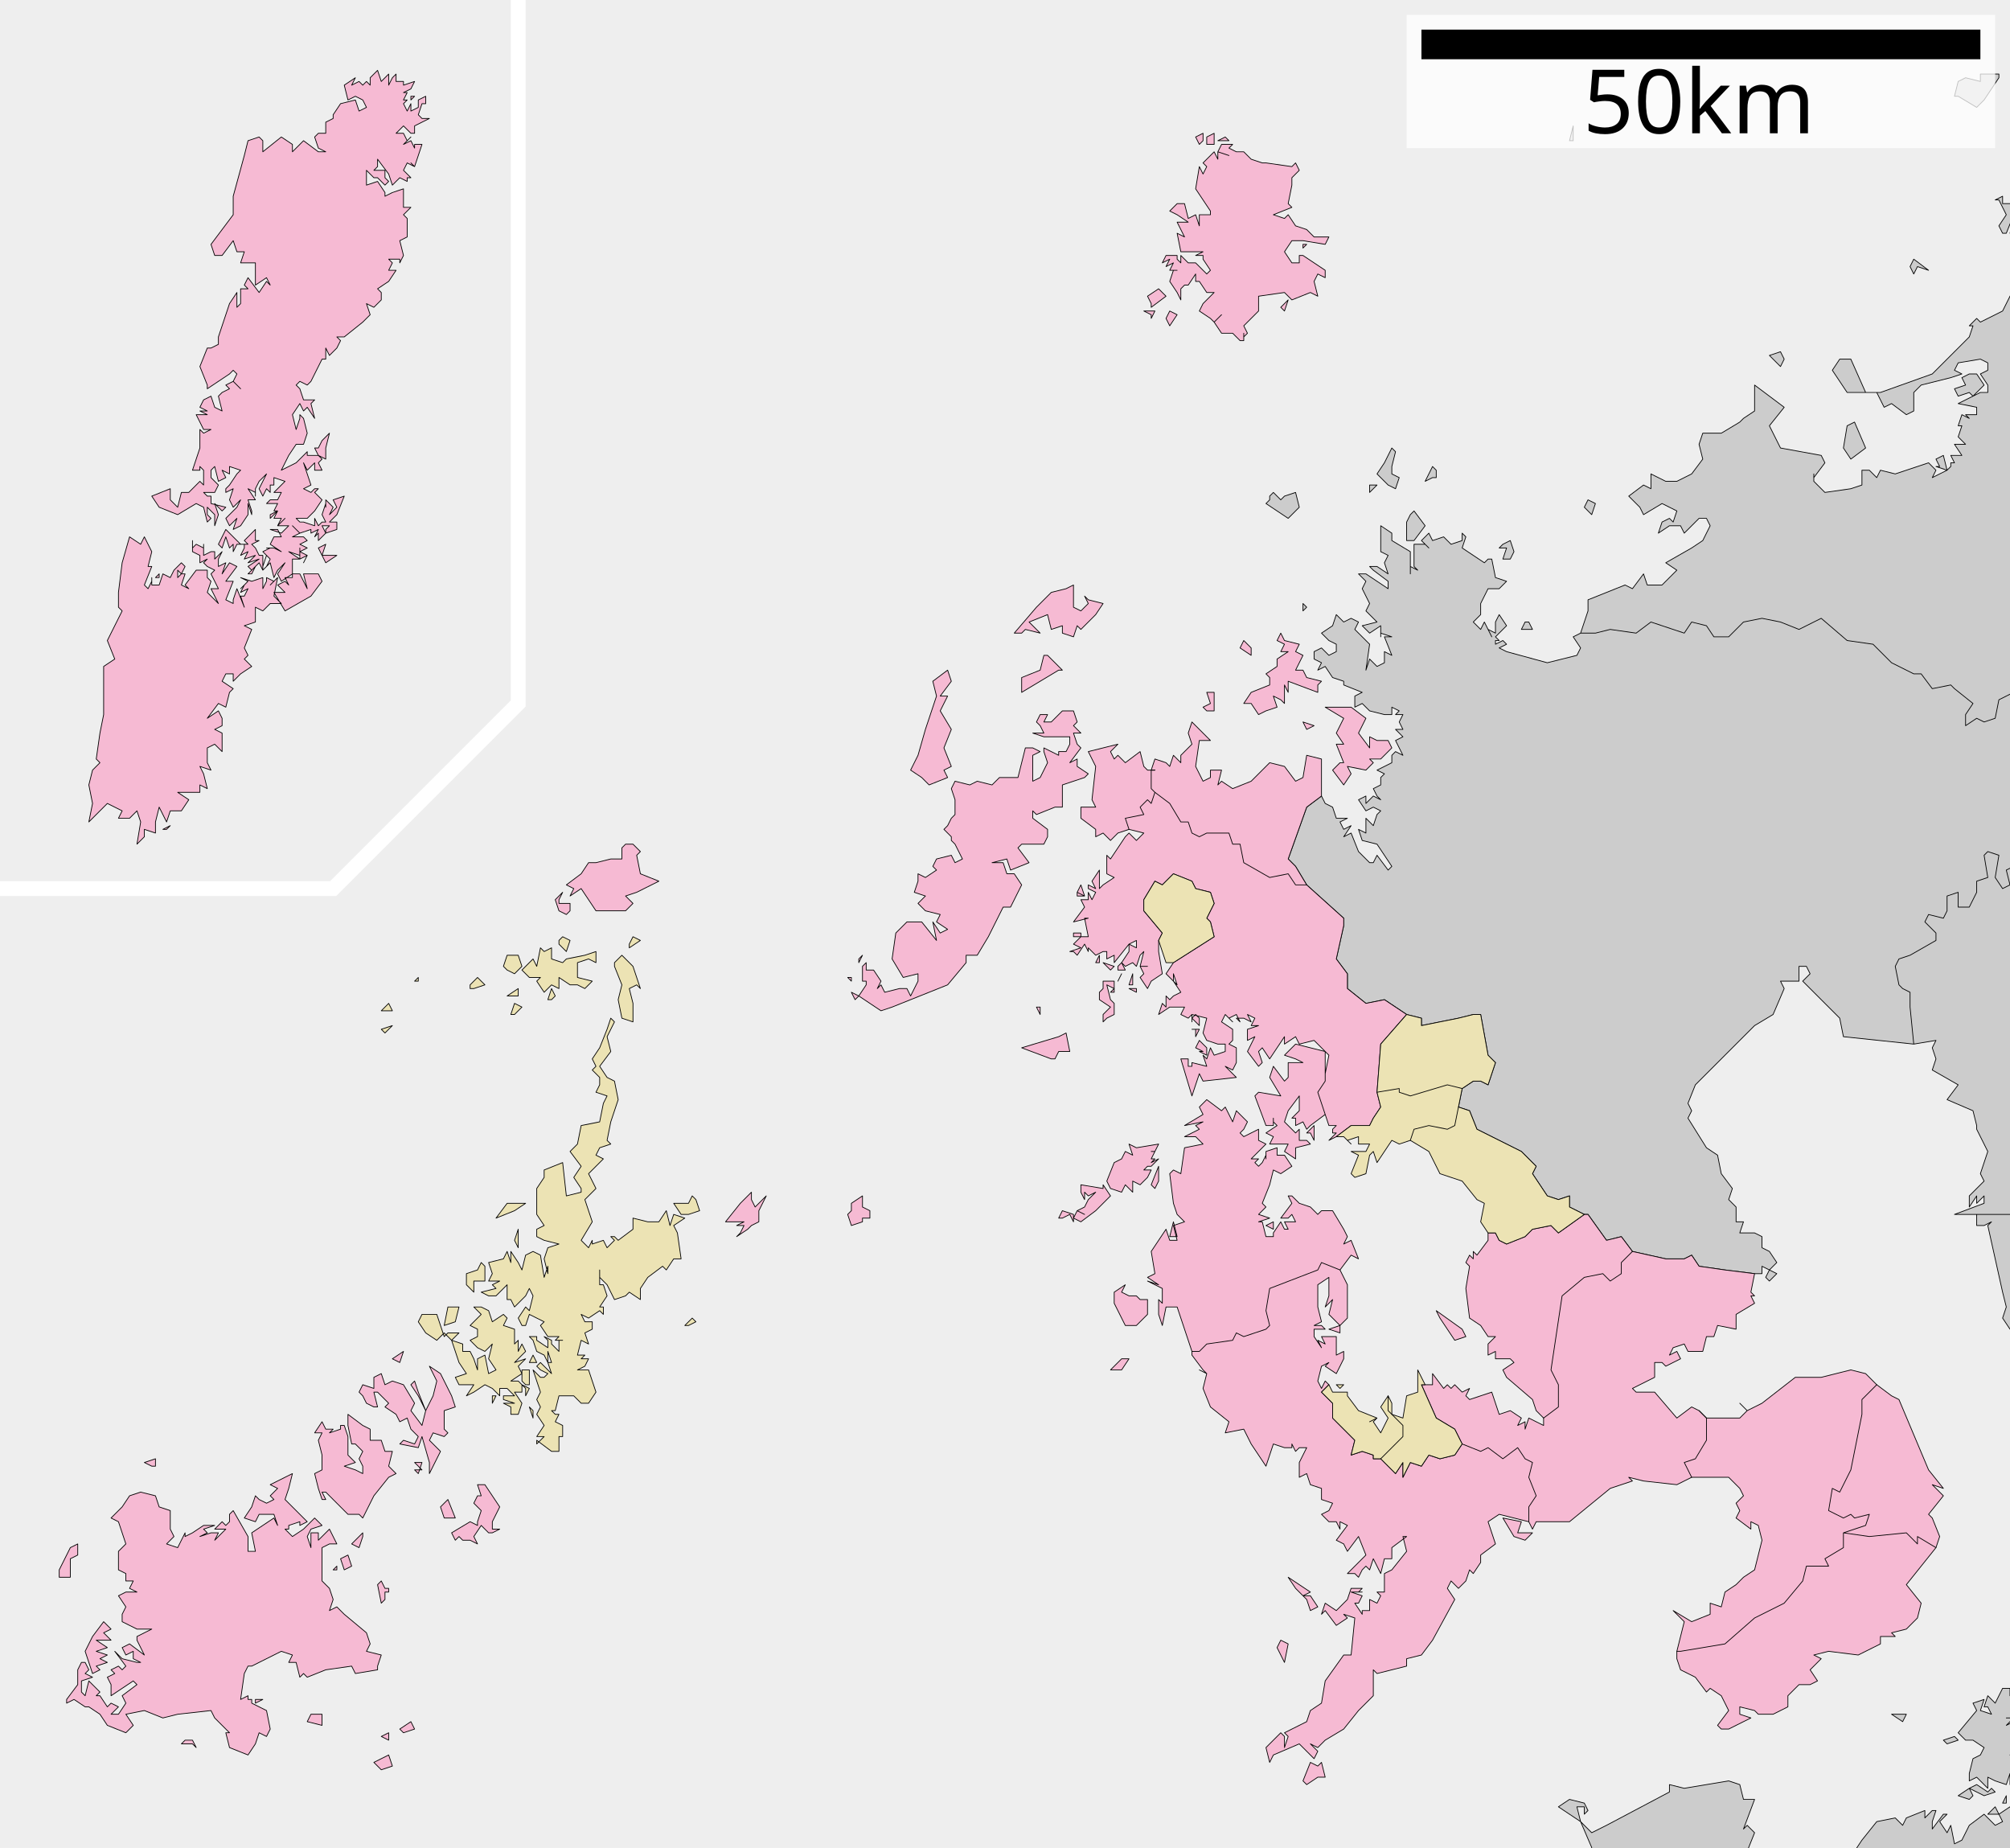
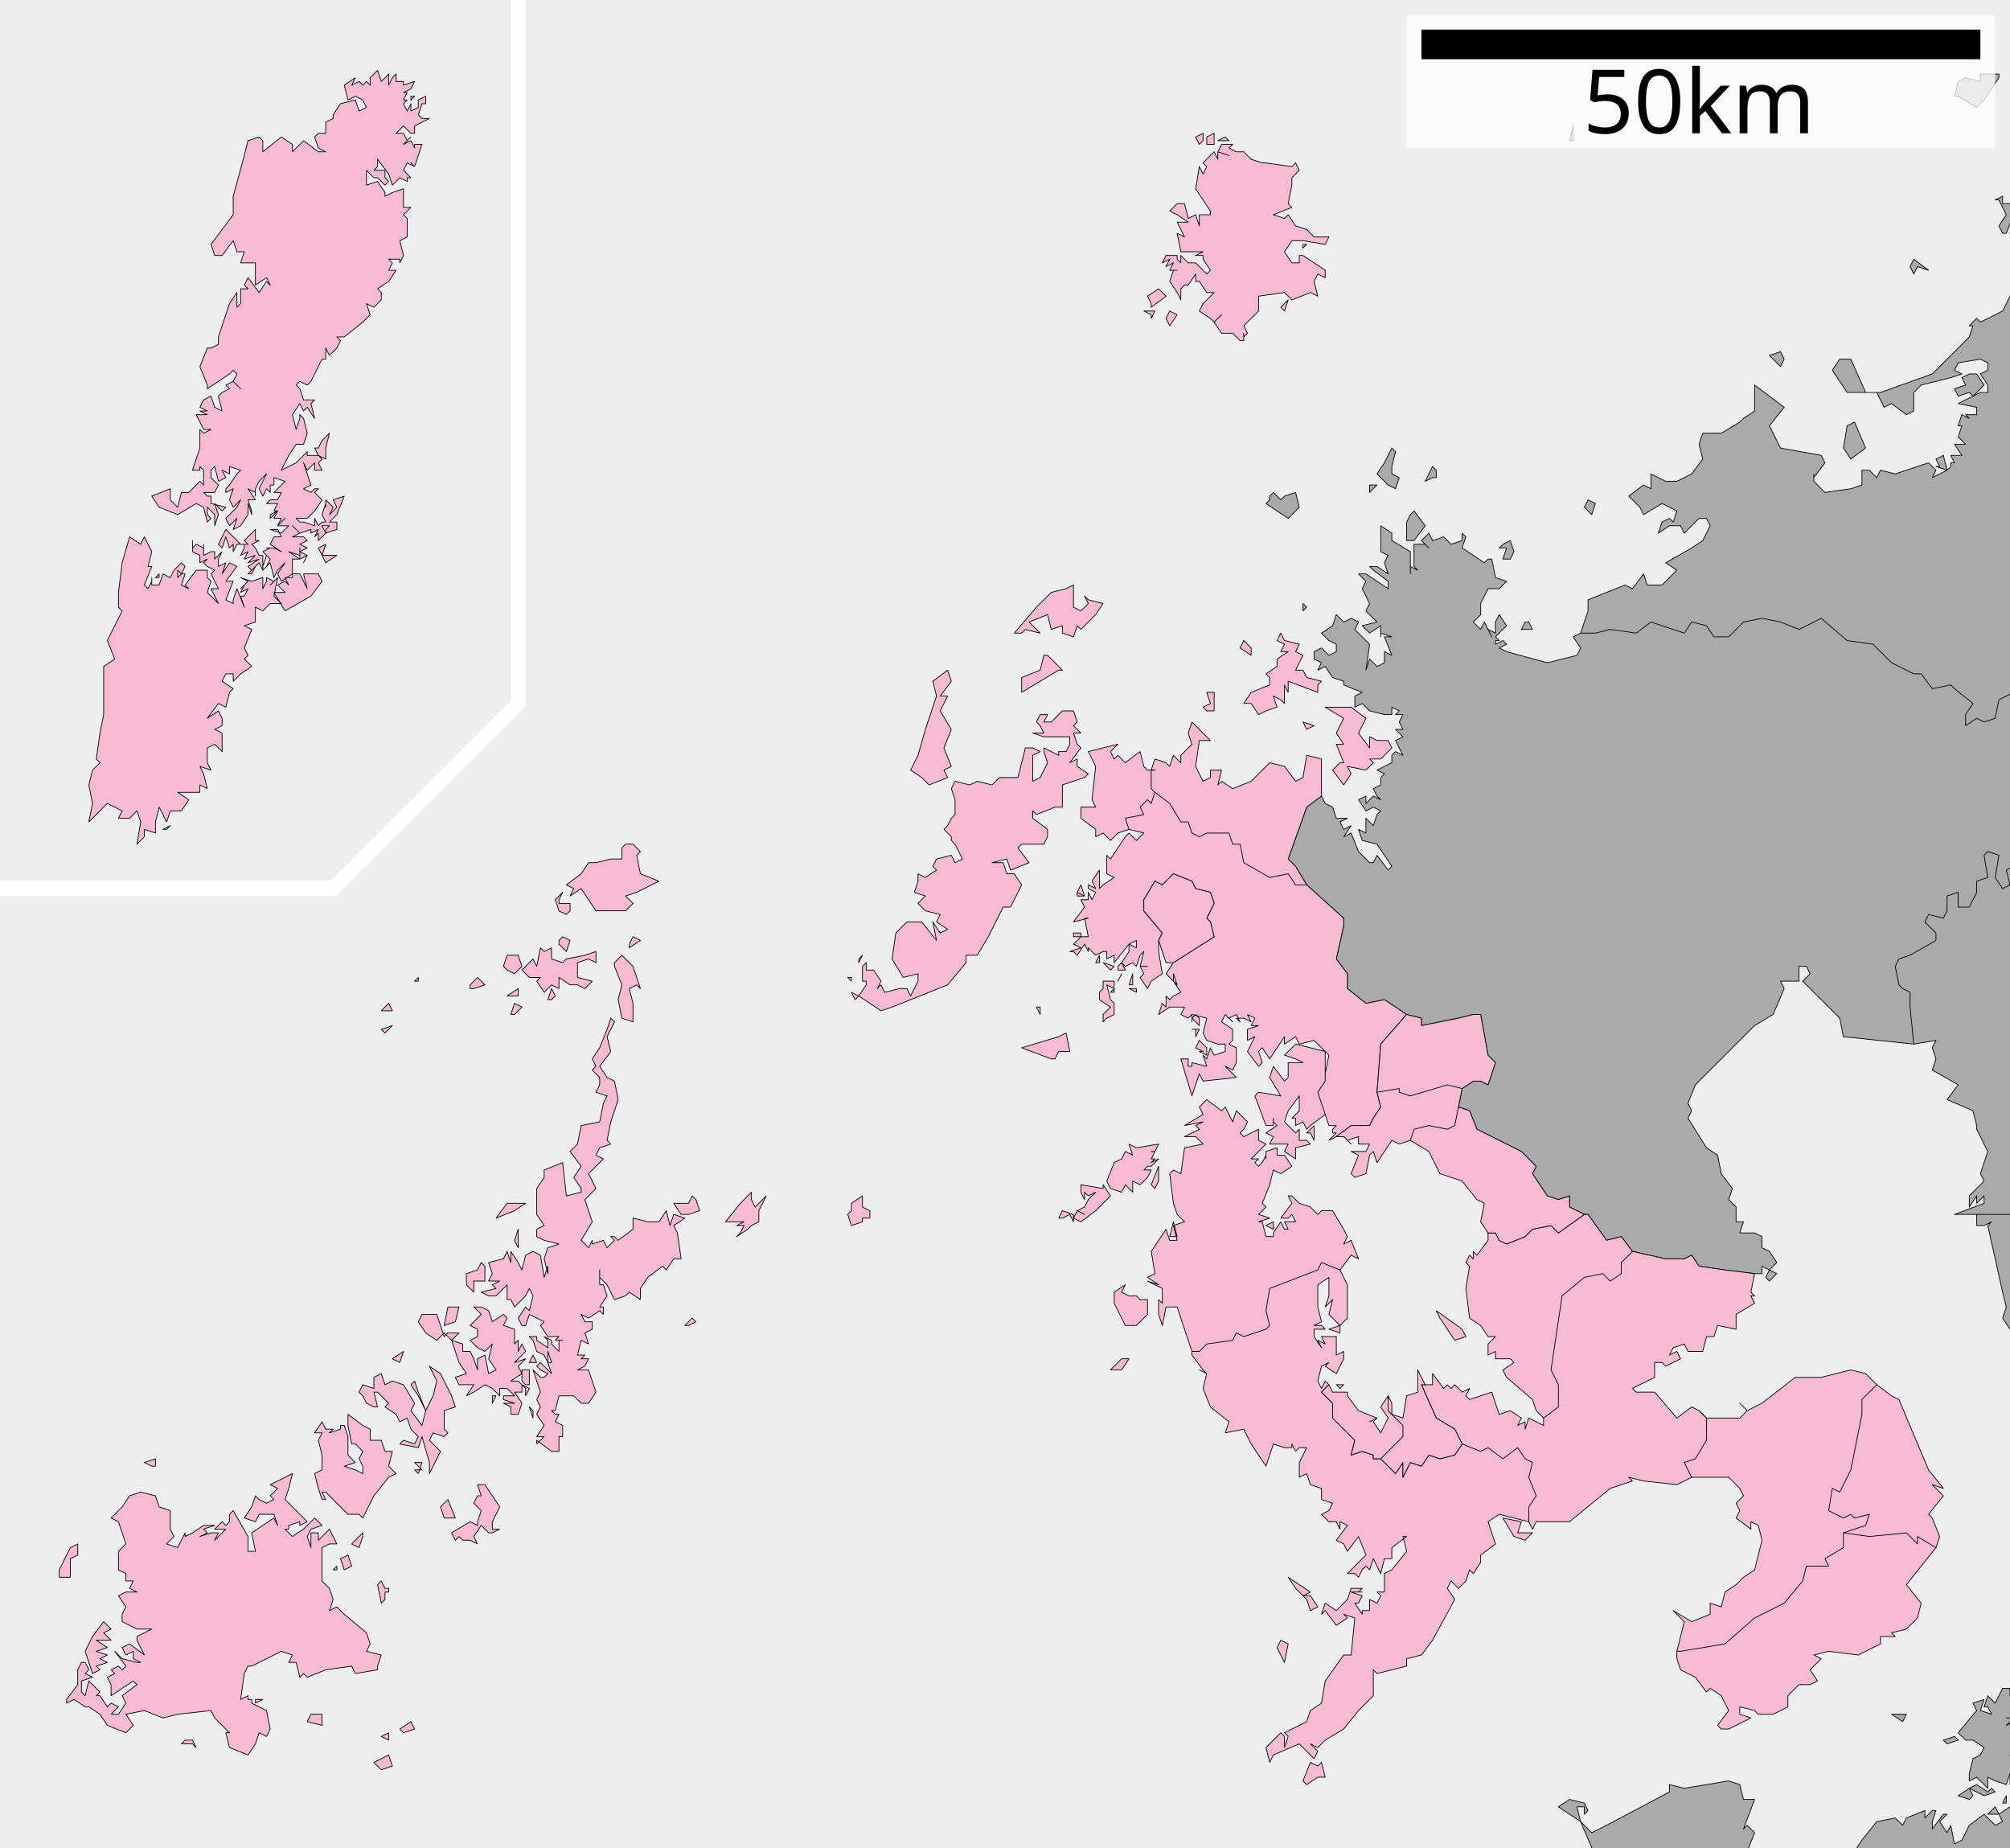
<svg xmlns="http://www.w3.org/2000/svg" width="543" height="499" version="1.1">
  <rect fill="#eeeeee" x="0" y="0" width="543" height="499" />
  <g stroke="black" stroke-width="0.2" stroke-linejoin="round">
-     <path fill="#cccccc" d="M544 55h-3v-2l-2 1h1l2 4-2 3 1 2h1l2-5zM544 59l-1 4h1zM544 78l-3 6-6 3-1-1-2 2h1l-1 3-10 10-14 5h-4l-4-9h-3l-2 3 4 6h8l2 4 2-1 4 3 2-1v-5l2-2 8-2 3-1-2-1 1-2 6-1 2 1v2l-2 1 2 3v2h-2l-6 3 5 1v2h-3l1 1-2-1-1 3h1l-1 3 2 2h-3l2 3h-3l1 2h-1v1l-1 1-1-4-2 1 1 2h-1l3 1-2 1-2 1 1-2-2-2-6 2-3 1-4-1-1 2-2-2h-2v4l-3 1-7 1-3-3v-2v1l3-4-1-2-11-2-3-6 4-5-4-3-4-3v7l-3 2-1 1-5 3h-5l-1 3 1 4-3 4-4 2h-3l-4-2v4l-2-1-4 3 3 3 1 2 5-3 4 2-1 3-1-1-2 1-1 3 3-2h3l1 2 4-4h2l1 2-2 4-3 2-7 4 3 2-4 4h-4l-1-3-3 4-2-1-10 4v3l-2 6h2h2l4-1 7 1 4-3 9 3 2-3 4 1 2 3h4l4-4 5-1 5 1 5 2 6-3 7 6 7 1 5 5 6 3h2l3 4 5-1 1 1 5 4-2 3v3l3-2 2 1 3-1 1-5 4-2zM544 234l-2 1 1 4-2 1-2-3 1-6-3-1-1 1 1 6-3 1v3l-2 4h-3v-4l-3 1v4l-1 2-4-1-1 2 3 3v2l-7 4-3 1-1 2 1 5 1 1 2 1v4l1 10 6-1-1 2 1 3-1 3 7 4-3 4 7 3 1 4v1l3 6-2 6 1 2-4 4v3l2-3v2l2-2v2l-8 3h6h10zM428 137l2 2 1-3-2-1zM498 121l2 3 4-3-3-7-2 1zM528 105l1 2 3-1 1 1 3-3-2-3h-2l-2 1 1 2zM482 97l-1-2-3 1 3 3zM521 73l-4-3-1 2 1 2 1-2zM424 38h1v-4zM536 27l4-6v-1h-5v2l-4-1-2 1-1 4h1l5 3zM544 187l-4 2-1 5-3 1-2-1-3 2v-3l2-3-5-4-1-1-5 1-3-4h-2l-6-3-5-5-7-1-7-6-6 3-5-2-5-1-5 1-4 4h-4l-2-3-4-1-2 3-9-3-4 3-7-1-4 1h-2h-2l-2 1 2 3-1 2-8 2-11-3-2-1 2-1-1-1-2 1v-1h1l-1-1 2-2 1-1-2-3-1 2v3l-2-1 1 2-2-4-1 2-2-2 2-2v-3l2-4h3l2-2-3-1-1-5h-1l-1 1-6-4 1-3-1-1v2l-3 1-2-2-3 1-1-2-2 2 2 2-1-1h-3v6l1 1-2-1v2v-6l-5-3v-2l-3-2v1v4v2l2 1-1 2 1 3-3-2h-2l1 1 4 3v2l-6-4h-2l2 2-1 2 2 4-1 2 3 3-4 1 2 2 3-2v3v-1l3 1h-2l2 5-2-1v2v1l-2 1-2-2-1 3 1-7-4-4 1-2-2-1-2 1-2-2-1 3-3 2 2 2 2 1v2l-2 1-2-2-2 1v2l2 1-1 2 2-1 2 3 3 1v1l5 2-2 1v3l2-1 2 2 4 1h2v-2l2 1-1 1h2l-1 2 1 2h-2l2 2-2 1 2 4-2-1-1 1v2l-4 2 2 1-1 1v2l-2 1 1 2 1 1-2-1-2 2v-2l-2 1 2 3 2-1 2 1-1 1-1 3-2-2v4l-2-1 1 3 4 1 4 6-1 1-3-4-1 2h-1l-3-3-2-5-2 1 2-3-2 1-1-2 2-1h-3l-1-3-2-1-1-2-4 3-5 14 2 2 3 5 10 9v2l-2 9 3 4v4l5 4 5-1 6 4 4 1v2l10-2 4-1h1h1l2 11 2 2-2 6-2-1h-2l-3 2-1 5 3 1 2 5 12 6 4 4-1 2 4 6 3 1 3-1v3l4 2h1l5 7 4-1 3 4 9 2h5l2-1 2 3 7 1 8 1h2v-2l2 1-1 2 1 1 2-2-2-1 2-2-2-3-2-1v-3l-2-1h-4l1-3h-2v-4l-2-2 1-3-3-4-1-5-3-2-5-8 1-2-1-2 2-5 16-16 5-3 3-7-1-2h5v-4h2l1 2-2 2 10 10 1 5 19 2-1-10v-4l-2-1-1-1-1-5 1-2 3-1 7-4v-2l-3-3 1-2 4 1 1-2v-4l3-1v4h3l2-4v-3l3-1-1-6 1-1 3 1-1 6 2 3 2-1-1-4 2-1zM414 170l-1-2h-1l-1 2zM352 165l1-1-1-1zM409 149l-1-3-2 1-1 1h2l-1 3h2zM381 139l-1 2v5h2l3-4-3-4zM351 137l-1-4-3 1-1 1-2-2-1 1v1l-1 1 3 2 3 2zM370 131v2l2-2zM376 126l1-4-1-1-2 4-2 3 3 3 2 1 1-3-2-1zM387 129h1v-2l-1-1-2 4zM544 328h-10v3h2l2-1-1 1 4 18 1 4-1 3 2 3 1-1zM472 500l2-5-2-2-1 1 3-8h-3l-1-4-3-1-12 2-4-1v2l-17 9-4 2-3-3-1-4h2v2l1-1-1-2-4-1-3 2 6 4 3 7v1zM543 500l1-1v-9l-1-2-3 2 1 2-2 1-3-3-4 3-2 4-2 1-1-5-1 2-2-3 2-2h-1l-3 4v-2l1-3h-1l-2 2v-2l-5 2-1 2-2-2-5 1-4 5-2 3zM544 474h-1l1-1v-7v-1l-2 1 2-2h-2h2v-6h-1v-2h-2l-2 4-2-2-1 3h1l1 2-3-1 1-3-3 1 1 2-5 6 2 2h2l3 2-1 2-2 1-1 4v2l2-1 3 3v-3l2 1 3 1 1-3v3l1-1zM537 490h1h2l-1-2zM541 487h1v-2zM529 485l3 1 1-1-1-2zM538 483l-1 1-3-2-2 1 4 2 3-1zM525 470l1 1 3-1-1-1zM511 463l3 2 1-2z" />
+     <path fill="#aaaaaa" d="M544 55h-3v-2l-2 1h1l2 4-2 3 1 2h1l2-5zM544 59l-1 4h1zM544 78l-3 6-6 3-1-1-2 2h1l-1 3-10 10-14 5h-4l-4-9h-3l-2 3 4 6h8l2 4 2-1 4 3 2-1v-5l2-2 8-2 3-1-2-1 1-2 6-1 2 1v2l-2 1 2 3v2h-2l-6 3 5 1v2h-3l1 1-2-1-1 3h1l-1 3 2 2h-3l2 3h-3l1 2h-1v1l-1 1-1-4-2 1 1 2h-1l3 1-2 1-2 1 1-2-2-2-6 2-3 1-4-1-1 2-2-2h-2v4l-3 1-7 1-3-3v-2v1l3-4-1-2-11-2-3-6 4-5-4-3-4-3v7l-3 2-1 1-5 3h-5l-1 3 1 4-3 4-4 2h-3l-4-2v4l-2-1-4 3 3 3 1 2 5-3 4 2-1 3-1-1-2 1-1 3 3-2h3l1 2 4-4h2l1 2-2 4-3 2-7 4 3 2-4 4h-4l-1-3-3 4-2-1-10 4v3l-2 6h2h2l4-1 7 1 4-3 9 3 2-3 4 1 2 3h4l4-4 5-1 5 1 5 2 6-3 7 6 7 1 5 5 6 3h2l3 4 5-1 1 1 5 4-2 3v3l3-2 2 1 3-1 1-5 4-2zM544 234l-2 1 1 4-2 1-2-3 1-6-3-1-1 1 1 6-3 1v3l-2 4h-3v-4l-3 1v4l-1 2-4-1-1 2 3 3v2l-7 4-3 1-1 2 1 5 1 1 2 1v4l1 10 6-1-1 2 1 3-1 3 7 4-3 4 7 3 1 4v1l3 6-2 6 1 2-4 4v3l2-3v2l2-2v2l-8 3h6h10zM428 137l2 2 1-3-2-1zM498 121l2 3 4-3-3-7-2 1zM528 105l1 2 3-1 1 1 3-3-2-3h-2l-2 1 1 2zM482 97l-1-2-3 1 3 3zM521 73l-4-3-1 2 1 2 1-2zM424 38h1v-4zM536 27l4-6v-1h-5v2l-4-1-2 1-1 4h1l5 3zM544 187l-4 2-1 5-3 1-2-1-3 2v-3l2-3-5-4-1-1-5 1-3-4h-2l-6-3-5-5-7-1-7-6-6 3-5-2-5-1-5 1-4 4h-4l-2-3-4-1-2 3-9-3-4 3-7-1-4 1h-2h-2l-2 1 2 3-1 2-8 2-11-3-2-1 2-1-1-1-2 1v-1h1l-1-1 2-2 1-1-2-3-1 2v3l-2-1 1 2-2-4-1 2-2-2 2-2v-3l2-4h3l2-2-3-1-1-5h-1l-1 1-6-4 1-3-1-1v2l-3 1-2-2-3 1-1-2-2 2 2 2-1-1h-3v6l1 1-2-1v2v-6l-5-3v-2l-3-2v1v4v2l2 1-1 2 1 3-3-2h-2l1 1 4 3v2l-6-4h-2l2 2-1 2 2 4-1 2 3 3-4 1 2 2 3-2v3v-1l3 1h-2l2 5-2-1v2v1l-2 1-2-2-1 3 1-7-4-4 1-2-2-1-2 1-2-2-1 3-3 2 2 2 2 1v2l-2 1-2-2-2 1v2l2 1-1 2 2-1 2 3 3 1v1l5 2-2 1v3l2-1 2 2 4 1h2v-2l2 1-1 1h2l-1 2 1 2h-2l2 2-2 1 2 4-2-1-1 1v2l-4 2 2 1-1 1v2l-2 1 1 2 1 1-2-1-2 2v-2l-2 1 2 3 2-1 2 1-1 1-1 3-2-2v4l-2-1 1 3 4 1 4 6-1 1-3-4-1 2h-1l-3-3-2-5-2 1 2-3-2 1-1-2 2-1h-3l-1-3-2-1-1-2-4 3-5 14 2 2 3 5 10 9v2l-2 9 3 4v4l5 4 5-1 6 4 4 1v2l10-2 4-1h1h1l2 11 2 2-2 6-2-1h-2l-3 2-1 5 3 1 2 5 12 6 4 4-1 2 4 6 3 1 3-1v3l4 2h1l5 7 4-1 3 4 9 2h5l2-1 2 3 7 1 8 1h2v-2l2 1-1 2 1 1 2-2-2-1 2-2-2-3-2-1v-3l-2-1h-4l1-3h-2v-4l-2-2 1-3-3-4-1-5-3-2-5-8 1-2-1-2 2-5 16-16 5-3 3-7-1-2h5v-4h2l1 2-2 2 10 10 1 5 19 2-1-10v-4l-2-1-1-1-1-5 1-2 3-1 7-4v-2l-3-3 1-2 4 1 1-2v-4l3-1v4h3l2-4v-3l3-1-1-6 1-1 3 1-1 6 2 3 2-1-1-4 2-1zM414 170l-1-2h-1l-1 2zM352 165l1-1-1-1zM409 149l-1-3-2 1-1 1h2l-1 3h2zM381 139l-1 2v5h2l3-4-3-4zM351 137l-1-4-3 1-1 1-2-2-1 1v1l-1 1 3 2 3 2zM370 131v2l2-2zM376 126l1-4-1-1-2 4-2 3 3 3 2 1 1-3-2-1zM387 129h1v-2l-1-1-2 4zM544 328h-10v3h2l2-1-1 1 4 18 1 4-1 3 2 3 1-1zM472 500l2-5-2-2-1 1 3-8h-3l-1-4-3-1-12 2-4-1v2l-17 9-4 2-3-3-1-4h2v2l1-1-1-2-4-1-3 2 6 4 3 7v1zM543 500l1-1v-9l-1-2-3 2 1 2-2 1-3-3-4 3-2 4-2 1-1-5-1 2-2-3 2-2h-1l-3 4v-2l1-3h-1l-2 2v-2l-5 2-1 2-2-2-5 1-4 5-2 3zM544 474h-1l1-1v-7v-1l-2 1 2-2h-2h2v-6h-1v-2h-2l-2 4-2-2-1 3h1l1 2-3-1 1-3-3 1 1 2-5 6 2 2h2l3 2-1 2-2 1-1 4v2l2-1 3 3v-3l2 1 3 1 1-3v3l1-1zM537 490h1h2l-1-2zM541 487h1v-2zM529 485l3 1 1-1-1-2zM538 483l-1 1-3-2-2 1 4 2 3-1zM525 470l1 1 3-1-1-1zM511 463l3 2 1-2z" />
    <path fill="#f6bad3" d="M356 480h2l-1-4-1 1-2-1-2 5 1 1zM106 477l-1-3-4 2 2 2zM343 476l1-2 7-3 4 4 1-2-2-2 2 1 2-2 5-3 4-5 4-4v-7l1 1 8-2v-2l4-1 3-4 6-11-2-3 1-2 2 2 2-2 1-3 1 1 2-3v-2l4-3-2-6 3-2 4 1 4 1 1 2 1-2h9l11-9 6-2-1-1 4 1 9 1 4-2h10l3 3 1 2-2 2 1 2-1 2 4 3v-2l2 1 1 4-2 8-3 2-2 2-3 2-1 4-3-1v3l-5 2-5-3 3 3-2 8v2l1 3 4 2 3 4 1-1 3 2 2 4-3 4 1 1h2l6-3-3-1v-2l4 1 1 1h4l4-2v-3l3-3h3l2-1-2-3 3-3-2-1 4-1 8 1 6-3v-2h4l-1-1 4-1 3-3 1-4-4-5 8-10 1-3-2-5-1-1 4-5-3-3 3 1-4-5-8-19-2-1-4-3-3-3-4-1-8 2h-7l-9 7-4 2-2-2 2 2-2 2h-9l-2-2-2-1-4 3-6-7h-5l-1-1 6-3v-4h2l1 1 4-2-1-2-2 1 1-2 3-1 1 2h4l1-4h2l1-3 5 1v-4l5-3-1-2h1l-1-1 1-5-8-1-7-1-2-3-2 1h-5l-9-2-3-4-4 1-5-7h-1l-7 5-2-2-5 1-2 2-5 2-2-1-1-2h-2v2l-3 4-1-1v2l-1-1-1 2 1 1-1 6 1 8 3 2 2 3h2l-2 2v3l2-1v2h4l1 1-3 2 1 2 7 6 1 3 2 2v2l-4-2-1 3v-2l-2 1 1-2-3-2-3 1-2-6-6 2-1-1 1-2-2 1-2-2-1 1-1-1-1 1-3-4v3h-2h-1l4 9 5 3 2 4-2 3-4 1-3-1-2 3-3-1-2 4v-4l-2 3-4-4h-2v-1l-3-1-3 1 1-4-6-6v-4l-3-3 2-2-1-1-1 2-1-2 1-4 2-1-1 1 3 2 2-4v-2l-2 1v-5h-4l1 2-2-1 1 2-2-3v-2h3l-1-1h-2l2-1-1-4v-6l3-2v5l-1 3 2-2-1 4 3 3 2-2v-5v-4l-2-4 3-4 2 1-2-5-2 1 1-2-1-2-3-5h-3l-1 1-2-2-3-1-2-2h-1l1 2-3 4h2l1-1 1 2h-3l1 2h-1l-1-2-2 3v1h-2l-1-4h-1l3-1-3-1 2-2-1-1 2-5 1-4 2 1 3-2-2-3h-2v-2l-3 1v2v-1l-1 2-1 1-1-1 1-1h-2l4-4-2-1v-3l-4 2-1-1 1-1 1-2-3-3-1 3-2-4-1 1-4-3-2 2 1 2-5 3 5-1-2 1 1 1-4 2h3l2 2-5 1-1 7-2-1-1 1 1 8 1 3 2 2-3 1 1 4h-2l-1-3-4 6 1 6-2 1 3 2-3-1 4 2v4l-1-1v4l1 3 1-5h3l4 12v1l3 4 1 1-2-1 2 1-1 4 2 5 5 4-1 3 5-1 2 4 4 6 2-6 3 1h2v-1l1 2 1-1h2l-2 4v4l2-1 1 3 3 1v3l3 1-1 2-2 1 2 2h2l1 2v-2l2 1-3 4 2 1 1 2 3-4 2 5-5 5h2l1 1 1-2 1-1 1 1 1-3 2 4 1-4h2v-3l4-3h-1l1 4-4 5-2 1v5h-2l1 1-1 2-2-1v3h-2v1l-2-3h1l1-2-3-1h3h-1l1-1h-3l-1 3-3 3-3-2-1 3 1-1 3 4 3-2-1-1 3 1-1 10h-2l-5 7-1 6-3 2-1 3-6 3 1 1-1 3v-3l-1-1-2 2-2 2zM69 471l1-3 2 1 1-2-1-5-4-2v-1h-1v-1l-2 1 1-7 1-2h1l8-4 3 1-1 2h2l1 4 1-1 1 1 5-2 7-1 1 2 6-1v-1l1-3-4-1 1-2-1-3-6-5-2-2-2 1 1-3-1-3-2-2v-9l2-1h2l-2-4-3 3v-2h-2v4l-1-3 1-2 3-1-2-2-3 3-3 2-1-1-1-1h1v-1l3-1v1l2-1-3-3-3-3 1-3 1-4-2 1-4 2 2 1-2 2 1 1-2 1-2-1-1-1-1 3-2 3 3 1 1-2h4l1 3-1-2-6 4 1 5h-2v-4l-4-7-1 1v2l-1 1-1-1-2 2h3l-3 3 1-2h-2l-3 1 2-1-1-1 3-1h-3l-3 2-2 1v-1l-1 2-1 2-3-1 2-2-1-2v-5l-3-1-1-3-4-1-3 1-2 3-3 3 2 1 2 6-2 2v5l2 1v2h2l-1 2 2 1h-3l-2 1 2 3-1 2v2l4 2h4l-4 2v1l2 4-4-3-2 1 1 2 2-1v2l2 1h-1l-4-1-2-2 3 4-1 1-1-1-2 1 1 1-2 1 1 2v3l6-4 1 1-4 3 1 2-2 3h-2l2-2-2-1-1 1-2-3h-1l1-1-1-1-2-2-1 4-1-1v-3l3-1-2-1 1-1-1-2h-1l-1 2v4l-3 4v1l2-1 3 2h1l3 2 2 3 5 2 2-2-2-3 5-1 5 2 4-1 9-1 1 2 4 4h-1l1 4 5 2zM52 471l1 1-1-2h-2l-1 1zM103 469l2 1v-2zM112 467l-1-2-3 2 1 1zM87 466v-3h-3l-1 2zM69 459v1l2-1zM27 451l-1-1 3-1-2-1 2-1-3-1 3-1-3-2h2h2l-2-2 2-1-2-2-3 4-2 4 2 6zM345 445l2 4 1-5-2-1zM352 431l1 1 1 3 2-1-2-3zM104 432v-2h1v-1h-1l-1-2-1 1 1 5zM348 426l2 3 2 2 2-1zM19 426v-5l2-1v-3l-2 1-3 6v2zM90 424h1v-1zM95 423l-1-3-2 1 1 3zM98 415v-1l-3 3 2 1zM128 415l2-3 2 2h1l2-1h-2v-2l2-4-4-6h-2l1 3h-1l-1 2 2 2-1 3v1l-2-1-5 3 1 2 1-1 1 1h2l2 1zM406 410l3 5 3 1 2-2h-4l1-3zM119 407l1 3h3l-2-5zM97 409l1 1 3-6 4-5 2-1-2-2 1-4h-2l-1-3h-3v-3l-2-1-4-3v3l1 5h1l2 2-1 2 1 2v2l-2-1-3-1 3-1-2-2v-5l-1-3h-1v1l-3 1 1-1h-2l-1-2-2 3h2l-1 2 1 4v4l-2 1 1 4 1 3h1l-1-2h1l6 6zM112 397l1 1 1-3h-2l2 2zM116 398l1-2 2-4-3-3 1-2 3 1 1-1-1-1v-2v-3l3-1-1-3-3-6-3-2 2 4-1 4-2 4-2-5-1-3-1 1 2 3 2 4-1 4-3-4 1-2-3-5-3-1-2 1-1-3-2 1v3l-3-1-1 2 1 1 1 2 2 1h1l-1-4h1l3 3-1 1 3 2 1 2 2-1 1 3 2 2-1 2-3-1-1 1 5 1 1-3 2 7zM39 395l2 1h1v-2zM300 370h3l2-3h-2zM106 367l2 1 1-3zM388 354l1 2 4 6 3-1-1-2zM359 359l3 1v-2zM308 351l-1-1h-2l-2-1 1-2-3 2v3l3 6h3l3-3v-4zM317 330l-1 4h2zM203 331l2-1v-3l2-4-1 1-2 2-1-2v-2l-3 3-4 5h1h4l-2 1h2l-1 2-1 1 3-2zM342 331l2 1v-2zM233 330v-1h2v-2l-2-1v-2v-1l-3 2v2l-1 1 1 3zM286 329h1l2-1 1 2v-2l-3-1zM296 327l4-4-2-3v1l-6-1v2l1 2v-2l1 1 2-1-2 2-1 2-2 1 2 1-2-1-1 2 2 1zM306 322v-3l2 1 2-2 1-2h-2l1-1h1l2-2-2 1 1-1h-1l1-2h-1h1l1-2-6 1-2-1 1 3-2-1-1 2-2 1-2 5 1 2 3 1 1-2zM313 319v-4l-2 5 1 1zM353 308h-2v-3l-1 1-1-1-2-2 1-3 3-4v4l-2 2h1v2l2-1 1 2 1-1 4-3-2-6 2-3v-8l-8-2-3 3 3 1 2 1h-4v4l-1 1-3-4-1 3 3 5-6-1-1 1 3 8h2v-2v1l1 1-3 2 2 1-1 2h3h2l-1 2 3 2v-3l4-1zM353 306h1l1 2v-4zM361 307l4-3h5l1-2 2-3-1-4 1-13 7-8-6-4-5 1-5-4v-4l-3-4 2-9v-2l-10-9-3-5-2-2 5-14 4-3v-10l-4-1-1 6-2 1-3-4-4-1-5 5-5 2-3-2-1 1 1-4h-3v2l-2 1-2-4 1-7h3l-2-2-3-3-1 3 1 3-3 3v2l-2-2-1 3-1-1-3-1-1 3h1h-2l-1-1-1-4-4 3-2-2-1 1-1-2 2-2-4 1-4 1 2 4-1 9 1 2h-4v3l4 3v2l2-1 2 2 2-2 3-1 4 1-2 2-2-2-1 1-4 6-1-1v2v-1v4l2 1-3 2-1 1v-5l-2 3 1 2-2-1v1l2 1-1 2-1-2v2h-2l1 2-3 4 4-1h-1l1 5h-2l-2 2 2 1-3 1h1l1 1 2-3 1 2v-1l2 2 2-1h1v2l2-1v2l4-5 2-1v2l-2-1v2l-2 3 1 1 2-1 1 1 1-3 1-1-1 4h2h-2l1 2-1 1 2 3 1-2 3-2-1-6v-3l1-2-5-6v-2v-1l3-5 2 1 3-3 5 2 1 2 4 1 1 3-2 4 1 1 1 4-11 7-2 3 2 2v-2l1 3-1-1 2 3-2 1-1 1-1-1v1v2l-1-1-1 3 3-2h4l-1 2 2 1 1-1v2v-2l4 1-1 4 1 2 3 1h2v2l-3 1-1-2-1 3-1-1 1 3-4-1v1h-1v-2h-2l3 10 2-6 1 2 9-1-3-3 2 1 1-2v-4l-2-1 1-1v-3l-3-2 1-2 2 2-1-1 2-1 1 2-1-1h2l2 1-1-2 2 1-1 2h2l-3 1v3l2-1-2 4 3 4 1-1-1-3 1-1 2 3 4-6v2l3-2 1 2 4-1 4 4-1 5v2l-2 3 3 9h2l-1 1v1h1l-2 2zM285 286l1-2h3l-1-5-2 1-10 3 8 3zM326 283l-2-2-1 2 2 1h-1l2 1zM322 278h1v2l1-2zM322 275l1 1 1 1v-2l-1-1zM299 275l2-1v-3l-1-1-1-4 2 1-1 1h1v-3h-2h-1v2l-1 1v2l3 2-2 2v2zM280 272l1 2v-2zM241 272l15-6 5-6v-2h3l3-5 4-8h2l3-6-2-3h-2l-1-3h-3l4-1 1 3 5-2-3-4 1-1h6l1-2v-2l-4-3v-2l1 1 5-2h2v-6l6-2 1-1-3-2v-2l-2 1 3-4-1-1-1-3h2l-2-2 1-1-1-3h-3l-3 3h-2l1-2h-2l-1 2 1 1 1 2h-3l3 1h7v2l-1 2h-2v1l-4-2v1l1 3-2 4-2 1v-2v-5l2-1-2-1h-2l-1 4-1 4h-5l-2 2-4-1-2 1-4-1-1 2 1 3v4l-1 1-1 2-1 1 2 2v1l1 1 2 4-2 1-1-2-4 1-1 2 1 1-3 2-2-1v2l-1 3 3 1-2 2 2 2 4 1-1 2 3 2-2 1-2-3 1 5-4-5h-4l-3 3-1 7 3 5 4-1v2l-2 4-1-2h-2l-4 1-1-2-1 1 1-2-2-3h-2v-2l-1 1v4h1v1l-2 3 6 4zM230 268l1 2 1-1zM305 267l2 1v-1zM306 265v-2l-1 3h1zM302 265l1-2-1 2zM229 264l1 1v-1zM302 261v1h2l-1-2zM300 262l1-1-3-1zM232 259v1l1-2zM296 260h1v-2zM290 252v1h2v-1zM151 244v-1l1-2-2 2 1 3 2 1 1-1v-2zM169 246l2-2-2-2 3-1 6-3-5-2-1-5 1-1-2-2h-2l-1 1v3h-3l-4 1h-2l-2 3-4 3 2 1-1 2 3-2 2 3 2 3zM291 242h2l-2-1zM291 241l2 1-1-3zM363 212l2-3-1-2 5 1 2-2-1-1h3l3-3-1-2h-3l-2-1v3l-3-4 2-4-4-3h-7l5 3-2 4 2 3h-2l2 5h-1l-2 2zM255 202l2-5-3-5 1-2 1-2h-2l3-4-1-3-4 3 1 4-3 9-2 7-2 4 3 2 2 2 5-2-1-2 2-1zM352 195l1 2 2-1zM342 192l3-1-1-3 2 1 1 1v-5l1 2v-3l8 3v-2l1-1-4-1-1-2h-2l2-4-2-1 1-2-4-1-1-2-1 2 2 1-1 2h2l-3 2v2l-3 2 1 1v2l-5 2-2 3h1h1l2 3zM325 191l1 1h2v-5h-2l1 3zM286 181h1l-4-4h-1l-1 4-5 2v3v1zM335 175l3 2v-2l-2-2zM296 166l2-3-4-1-1-1 1 2-2 2-2-1v-6l-2 1-4 1-4 4-6 7h1h1l1-1 4 1-3-3 5-2 1 4 3-1v2l3 1 1-3 1 1zM335 92h1v-2v1l1-1-1-2 4-4v-2v-2l7-1 2 2 5-2 2 1-1-4 1-2 2 1v-2l-6-4h-1v2h-2l-2-3 2-3h3l6 1 1-2h-4l-2-2-3-1-2-3-1 1-3-1 5-2-1-1 1-5v-2l2-2-1-2-1 1-7-1h-1l-3-1-2-2h-2l-2-1 1-1h-3l-1 2 3 1-3-1v2l-1-2-1 1-2 2 1 1-1 2-1-2-1 6 4 6v1h-3v3l-1-3-2 1-1-4h-2l-2 2 2 1 3 2h-3l2 4-2-1 1 5h5h1l-2 1h2v1l2 3-1 1-3-3h-2l-2-2v2l-1-1v-1h-3l-1 2 2-1-1 2 2-1-1 2h2h-1l-1 3 2 3 1 2v-3l1-1h1l2-3v2h1l2 3h2l-3 3-1 2 3 2 1 1 2-2-2 2 2 3h3zM315 86l1 2 2-3-2-1zM309 84l2 1v1l1-2zM346 83l1 1 1-3zM311 83l4-3-2-2-3 2 1 2zM352 66v1l1-1zM326 37v2h2v-3zM325 38v-2l-2 1 1 2zM329 38h3l-1-1zM39 226v-2l3 1v-3l1-4 2 4 1-3h3l2-3-3-2h6v-2l2 1-1-4-1-2 3 1-1-2v-4l2-1 2 2v-5l-2-1 2-1v-2l-1-2-3 2 3-4 2 1 1-4 1-1-3-2 1-2h2v2l2-2 3-2-2-2 1-1-1-2 2-5-2-1 3-1v-4l2 1 2-2h3l-2-2 1-5-2 2 1-1-2-1v1l-1 2v-3l-3 1-3-1 2 1-2 2 1-1-1 2 2-1-1 2h-1l1 3-2-5-1 3v1l-2-1 2-5h-2l3-4-2-1-2 3 1-3-2 1v-2l1-2-2 2v-2h-1l-2 1v-3v1l-2-1-1 1v-2v3l2 1v2l2-1-1 1 1 1 2 1-1 1 2 4h-2l2 4-3-3 1-3-1-1v-2h-3l-3 4 1 1-2-1 1-3h-1l-1 1v-2l1 1 1-2-1-1-2 2-1 2-2-1-1 3h-2v-2v1l-1 2-1-1 2-5h-1l1-4-2-4-1 2-3-2-2 7-1 8v4l1 1-4 8 2 5-3 2v4v9l-1 5-1 7 1 1-2 2-1 4 1 5-1 5 4-4 1-1 4 2-1 2h3l2-2 1 3-1 6zM44 224h1l1-1zM84 161l3-4-1-2h-3h-1l1 4-1-2-1-2h-2v1h-2l1 2-1-1-2 1 2 2h-3l3 5zM79 155v-4h2l-3-2 3 1v-2v3l2-1-1 2 1-2-2-1 2-1-2-1 2-1-1-1h-3l2-1-2-2 2 2 3-1v1l2-1-1 2 1-1v2l2-2-1-2h2l-1 1v1l3-1v-2h-2l2-2 2-5-3 1 1 2-1 1-1 1 1-2-1-1-1-1v2v-1l-1 3 1 2h-1l-1 1-1-2v2l-3-1h-1l-1-1h3l2-2 2-3-2-2 1-1h-1l-1 1-2-1 2-1-1-3-1-3 1 2 2-2v2h2l-1-2 1-1-1-1 2 1v-3l1-4-2 2-1 2h-1l1 2h-3v-1l-3 3-4 2 2-4 2-3h2l1-3-1-4-1-1v1l-1 3-1-4 2-3 1 2 1-1 2 3-1-4 1-1h-3l-1-3-1-1 1-1 2 1 1-1 3-6h1v-3l1 2 2-2 1-2-1-1h2l5-4 2-2-1-3 2 1 2-2v-2l-1-1 3-2 2-3h-2l1-2-1-1h3v1l1-2-1-4 2-1v-1v-4l-1-1 2-2h-2v-3v-2l-3 1-2 1v-1l-2-3-3 1v-4l2 2h1l2 2 1-1-1-1v-2h-3l1-1v-2l3 4 1 3 2-2 2 1v-1h1l-2-2 1-2 2 1-1-1 1 1 1-3 1-3h-2v1l-1-2-2 1 2-2-1 1-1-2h-2l2-2 2 2h1v-2l4-2h-2l-1-1 1-3h1v-2l-2 1v2l-2 1v-2l-1 2-1-2 1-1h-1l1-2h-1l2-1 1-2-3 1v-1h-2v-2l-1 1-1 2v-3l-1 1-1 1-1-3-2 2v2l-1-1-1 1-1-1-2 1 1-2-3 2 1 4 2-1 2 1 1 2-2 1-1-3-4 1-2 3v1l-2 1v3h-2l-1 1 1 3 2 1h-2l-4-3-1 1-2 2v-2l-3-2-5 4v-3l-1-1-3 1-1 4-3 11v5l-6 8 1 3h2l3-4 1 3h2l-1 3h4v3v3l3-2 1 2-1-1-2 3-3-4-1 2 1 1h-2v4l-1 1v-4l-2 3-3 9v2l-2 1h-1l-2 5 2 5v1l6-4 1-1 1 1-1 2 2 2-2-2-2 1 1 1-2 1-1 1 1 4-2-1-1-3-2 1-1 2 2 1h-2l2 1h-3l1 2 1 2h2l-2 1-1-1v5l-2 6h2v-1l1 1v4l-1-1-3 3h-2l-1 4-2-2v-3l-5 2 2 3 5 2 5-3 2 1 1 4 1-1-1-1v-2l2 2v3l1-3-1-3 2 2 1-1-4-1v-2h-1l-1-1h3l1-2-2-2v-2l1-1 1 4 2-1-1-2 2 1v-2l3 1-1 1-2 3-1 1v1l2-1-1 3 1 2 1-1 1-1-1 2-3 3 1 2 2-2-1 3 2-1 2-3v-3l1 3v-1l-1-3h2l-2-3 2 1v1v-2l1-2 2-2-2 4 1 2 1-2 1 1v-2h1v-2l3 1-3 3h2l-1 2h-2l-1 1h3l-1 2h1l-1 2h2l-1 2 2-2-2 2h3l-2 2-3-1h2l1 2h-2l-1 2 3 2-2-1h-2h1l-2 1 1 1-1 3 1-3 1 1-1 2-1 1 2-2 1 4 1-2 2-2-2 3 1 2zM42 156h1v-1zM68 155l1-2-2 2zM71 154v-4h-1l-1-2-1-1 2-1h-1v-3l-3 3 1 1h-2l-4-4-2 4 1 1 1-3 1 3 1-1v2l1-2h2v1l-1 2 2-1-1 2 3-1-2 2 3-1-3 2 1 1 2-2zM88 152l3-2h-4l1-3-2 1zM73 139v1l2-2zM111 26v1l1-1z" />
-     <path fill="#ece3b4" d="M151 388h1v-3l-2-1 1-2h-1l-1-1h1l1-4h4l2 2h2l2-3-1-3-1-3h-2h-1l2-1 1-2h-2l1-1h-2l1-4 2 1-1-3 2-1v-2h-2l-1-2 2 1 3-2 1 1v-2h-1l2-3-1-3h-1v-4v2l2 2 2 4 3-1 1-1 3 2v-3l2-3 4-3 1 1 2-3h2l-1-7-1-2 3-2-3-1-1 3-1-4-2 3h-3l-4-1v3l-4 3-1-1h-1l1 1-2 2-1-2-3 1v-1l-1 2-2-2 3-5-1-3-1-3 3-3-2-4 4-4-2-1 1-2 3-1-1-1 1-5 2-6-1-5-2-1-2-3 3-4-1-4 2-4-1-1-1 3-2 5-2 3 1 2-1 1 2 2v2l-1 2 3 1-1 2-1 5-5 1-1 5-2 2 3 4-2 3 2 3v1l-4 1-1-9-5 2v2l-2 3v7l2 3-2 1v2l2 1 4 1-3 1-1 3 1 4v-2l-1 3-1-6-2-1-2 1-1 4-1-2-2-3v3l-1-3-1 2-4 1 1 3-1 2h3l-2 1 1 1-4 1 2 1h2l3-3v4h1l1 2 3-3 1-2 1 2-1 4-1-1-2 3 1 2h1l1-3 4 2-1 1 2 3h3l-1 1h2h-1v3l-2-2v-1l-2-1 1 1v2l-3-2v-1h-2l1 1 1 3 2 1 1 2v-3l1 3h-1l1 3-1-1-2-2-1 1 1 1 2 1-1 1h-1l-2-2 1 3 1 3-1 2 1 2-1 2 2 3-2 3h2l-2 2v-1l4 3h2zM364 377v-1h-4l-1-2-2 2 3 3v4l6 6-1 4 3-1 3 1v1h2l4 4 2-3v4l2-4 3 1 2-3 3 1 4-1 2-3-2-4-5-3-4-9h1l-2-4v6l-3 1-1 6-3-1v-3l-1-2-2 3 2 3-2 4-2-3 1-1-2 1 2-1-5-2zM143 380l1 3v-2zM141 379l-2-3h2v-2l-1-1h-2l3-2-1-2 1-1 1-1-3 1 3-3-1-2-1 2v-3l-1 1v-4l-3-1 1-2-1-1-3 2-1-3-2-1h-2l2 2-3 3 2 1v2l-2 1 2 2 2 1 2-2-1 4 2 3-2 1-1-5-2 1v3l-1-3-1-2h-2v-2l-3-1 2 6 2 3-3 1 1 2h4l-2 3 2-1 3-2 2 1 2 2v-2h2l2 2h-3v1l3 1h-3l2 1v2h2zM133 379l1-2h-1zM141 374l1 1v2l1-2zM361 374l1 1 1-1zM143 371v-1h-2v3l1 1h1zM145 368l-1-2-1 2zM122 362l2-2h-3l-1 1-2-6h-2h-2l-1 2 2 3 3 2 2-2zM124 353h-3l-1 5 3-1zM186 358l2-1-1-1-2 2zM128 346h3v-1v-3l-1-1-1 2-3 1v3l2 2zM139 335l1 2v-5zM428 328l-4-2v-3l-3 1-3-1-4-6 1-2-4-4-12-6-2-5-3-1 1-5 3-2h2l2 1 2-6-2-2-2-11h-1h-1l-4 1-10 2v-2l-4-1-7 8-1 13 1 4-2 3-1 2h-5l-4 3h2l2 2-1-1 3-1v2h3l-1 2h-4l2 1-2 5 1 1 3-1 1-5 1-1 1 3 4-6 2 1 3-1 5 3 2 4 1 2 6 2 4 5 2 1-1 5 2 3h2l1 2 2 1 5-2 2-2 5-1 2 2zM139 327l3-2h-5l-3 4zM187 323l-1 2h-4l2 3h2l3-1-1-3zM103 278l1 1 2-2zM171 276v-5l-1-4 2-1 1 1-2-6-3-3-2 2v1l2 5-1 4 1 5zM139 274l2-2-2-1-1 3zM106 273l-1-2-2 2zM149 270l1-1-1-2-1 3zM137 269h2h1v-2zM154 266h2l2 1 2-2-4-1v-4l3-1 2 1v-3l-3 1-5 1-1 1-3-1v-2v-1l-2 1-1-1-1 5-1-2-3 3 2 2h3l-1 1 2 3 2-2 2 1v-3zM128 267l3-1-2-2-2 2v1zM112 265h1v-1zM139 263l2-2-1-3h-3l-1 3 1 1zM317 260l11-7-1-4-1-1 2-4-1-3-4-1-1-2-5-2-3 3-2-1-3 5v1v2l5 6-1 2 2 6zM154 254l-2-1-1 1v1l2 2zM170 255v1l3-2-2-1z" />
+     <path fill="#f6bad3" d="M151 388h1v-3l-2-1 1-2h-1l-1-1h1l1-4h4l2 2h2l2-3-1-3-1-3h-2h-1l2-1 1-2h-2l1-1h-2l1-4 2 1-1-3 2-1v-2h-2l-1-2 2 1 3-2 1 1v-2h-1l2-3-1-3h-1v-4v2l2 2 2 4 3-1 1-1 3 2v-3l2-3 4-3 1 1 2-3h2l-1-7-1-2 3-2-3-1-1 3-1-4-2 3h-3l-4-1v3l-4 3-1-1h-1l1 1-2 2-1-2-3 1v-1l-1 2-2-2 3-5-1-3-1-3 3-3-2-4 4-4-2-1 1-2 3-1-1-1 1-5 2-6-1-5-2-1-2-3 3-4-1-4 2-4-1-1-1 3-2 5-2 3 1 2-1 1 2 2v2l-1 2 3 1-1 2-1 5-5 1-1 5-2 2 3 4-2 3 2 3v1l-4 1-1-9-5 2v2l-2 3v7l2 3-2 1v2l2 1 4 1-3 1-1 3 1 4v-2l-1 3-1-6-2-1-2 1-1 4-1-2-2-3v3l-1-3-1 2-4 1 1 3-1 2h3l-2 1 1 1-4 1 2 1h2l3-3v4h1l1 2 3-3 1-2 1 2-1 4-1-1-2 3 1 2h1l1-3 4 2-1 1 2 3h3l-1 1h2h-1v3l-2-2v-1l-2-1 1 1v2l-3-2v-1h-2l1 1 1 3 2 1 1 2v-3l1 3h-1l1 3-1-1-2-2-1 1 1 1 2 1-1 1h-1l-2-2 1 3 1 3-1 2 1 2-1 2 2 3-2 3h2l-2 2v-1l4 3h2zM364 377v-1h-4l-1-2-2 2 3 3v4l6 6-1 4 3-1 3 1v1h2l4 4 2-3v4l2-4 3 1 2-3 3 1 4-1 2-3-2-4-5-3-4-9h1l-2-4v6l-3 1-1 6-3-1v-3l-1-2-2 3 2 3-2 4-2-3 1-1-2 1 2-1-5-2zM143 380l1 3v-2zM141 379l-2-3h2v-2l-1-1h-2l3-2-1-2 1-1 1-1-3 1 3-3-1-2-1 2v-3l-1 1v-4l-3-1 1-2-1-1-3 2-1-3-2-1h-2l2 2-3 3 2 1v2l-2 1 2 2 2 1 2-2-1 4 2 3-2 1-1-5-2 1v3l-1-3-1-2h-2v-2l-3-1 2 6 2 3-3 1 1 2h4l-2 3 2-1 3-2 2 1 2 2v-2h2l2 2h-3v1l3 1h-3l2 1v2h2zM133 379l1-2h-1zM141 374l1 1v2l1-2zM361 374l1 1 1-1zM143 371v-1h-2v3l1 1h1zM145 368l-1-2-1 2zM122 362l2-2h-3l-1 1-2-6h-2h-2l-1 2 2 3 3 2 2-2zM124 353h-3l-1 5 3-1zM186 358l2-1-1-1-2 2zM128 346h3v-1v-3l-1-1-1 2-3 1v3l2 2zM139 335l1 2v-5zM428 328l-4-2v-3l-3 1-3-1-4-6 1-2-4-4-12-6-2-5-3-1 1-5 3-2h2l2 1 2-6-2-2-2-11h-1h-1l-4 1-10 2v-2l-4-1-7 8-1 13 1 4-2 3-1 2h-5l-4 3h2l2 2-1-1 3-1v2h3l-1 2h-4l2 1-2 5 1 1 3-1 1-5 1-1 1 3 4-6 2 1 3-1 5 3 2 4 1 2 6 2 4 5 2 1-1 5 2 3h2l1 2 2 1 5-2 2-2 5-1 2 2zM139 327l3-2h-5l-3 4zM187 323l-1 2h-4l2 3h2l3-1-1-3zM103 278l1 1 2-2zM171 276v-5l-1-4 2-1 1 1-2-6-3-3-2 2v1l2 5-1 4 1 5zM139 274l2-2-2-1-1 3zM106 273l-1-2-2 2zM149 270l1-1-1-2-1 3zM137 269h2h1v-2zM154 266h2l2 1 2-2-4-1v-4l3-1 2 1v-3l-3 1-5 1-1 1-3-1v-2v-1l-2 1-1-1-1 5-1-2-3 3 2 2h3l-1 1 2 3 2-2 2 1v-3zM128 267l3-1-2-2-2 2v1zM112 265h1v-1zM139 263l2-2-1-3h-3l-1 3 1 1zM317 260l11-7-1-4-1-1 2-4-1-3-4-1-1-2-5-2-3 3-2-1-3 5v1v2l5 6-1 2 2 6zM154 254l-2-1-1 1v1l2 2zM170 255v1l3-2-2-1z" />
    <path fill="none" stroke-linecap="round" d="M312 208h-1M353 239h-3l-2-3-5 1-7-4-1-5h-2l-1-3h-6l-2 1-2-1-1-3h-2l-3-5-4-3-1-1v-5M312 214l-1 3-1-1-2 2 1 2-5 1 1 3M441 338l-3 3v3l-3 2-2-2-5 1-6 5-3 20 2 4v6l-4 3M362 343l-5-2-1 2-13 5-1 6 1 4-1 1-6 2-2-1-1 2-7 1-2 2h-2M362 343M507 374l-4 4v4l-3 15-3 6-2-1-1 6 4 2 2-1 1 1 4-1-1 3-6 2 7 1 10-1 3 3v-2l5 3M459 381l2 2M413 411v-4l2-3-2-5 1-4-2-1-2-3-4 3-4-3-2 1-5-2M461 383v6l-3 5-3 1 2 4M498 414v1v3l-5 3 1 2h-6l-1 4-5 6-8 4-8 7-12 2h-1M395 294l-4-1-10 3-3-1v-1l-6 1M394 299l-1 5-2 1-5-1-4 1-1 3M373 394l6-6v-3l-4-4v-4" />
    <path fill="#eeeeee" d="" />
  </g>
  <path fill="none" stroke="white" stroke-width="4" d="M0 240h90l50-50v-190" />
  <g>
    <rect fill="white" opacity="0.75" x="380" y="4" width="159" height="36" />
    <rect fill="black" x="384" y="8" width="151" height="8" />
    <text fill="black" text-anchor="middle" font-size="24" font-family="sans-serif" x="459" y="36">50km</text>
  </g>
</svg>
